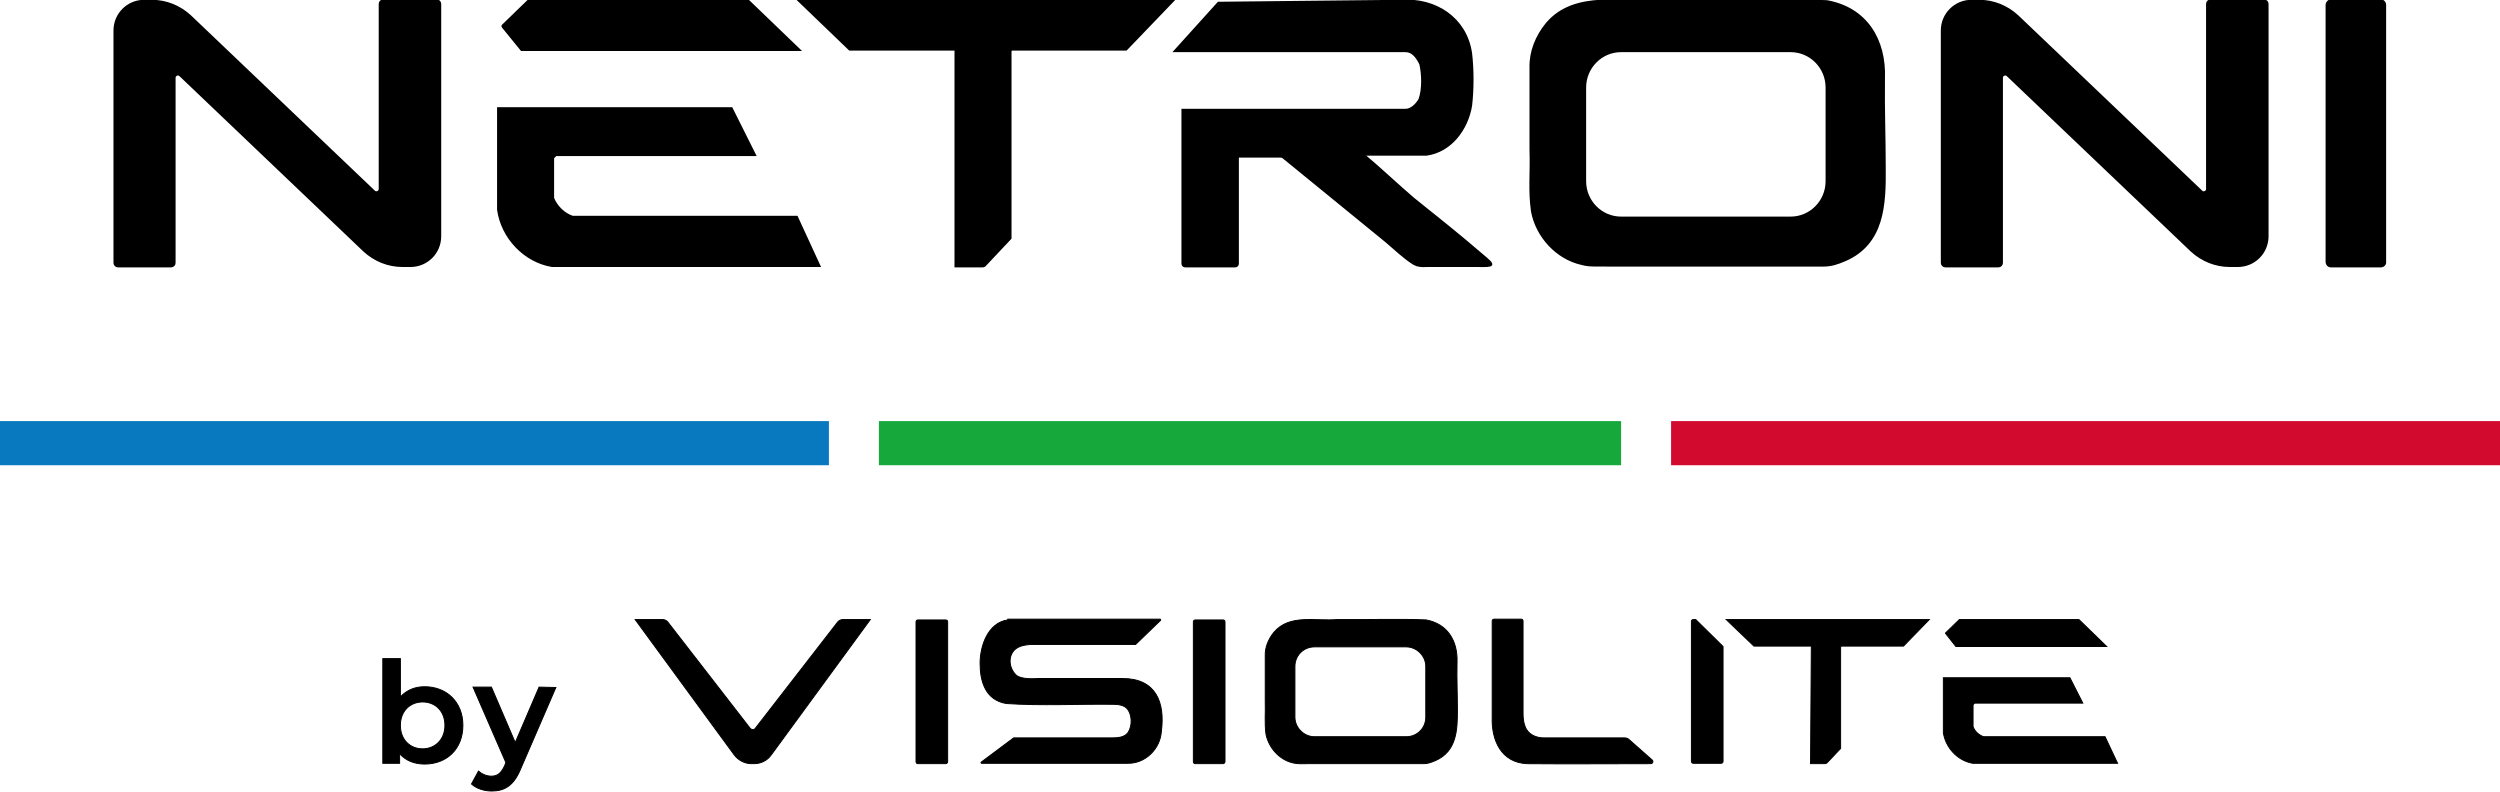
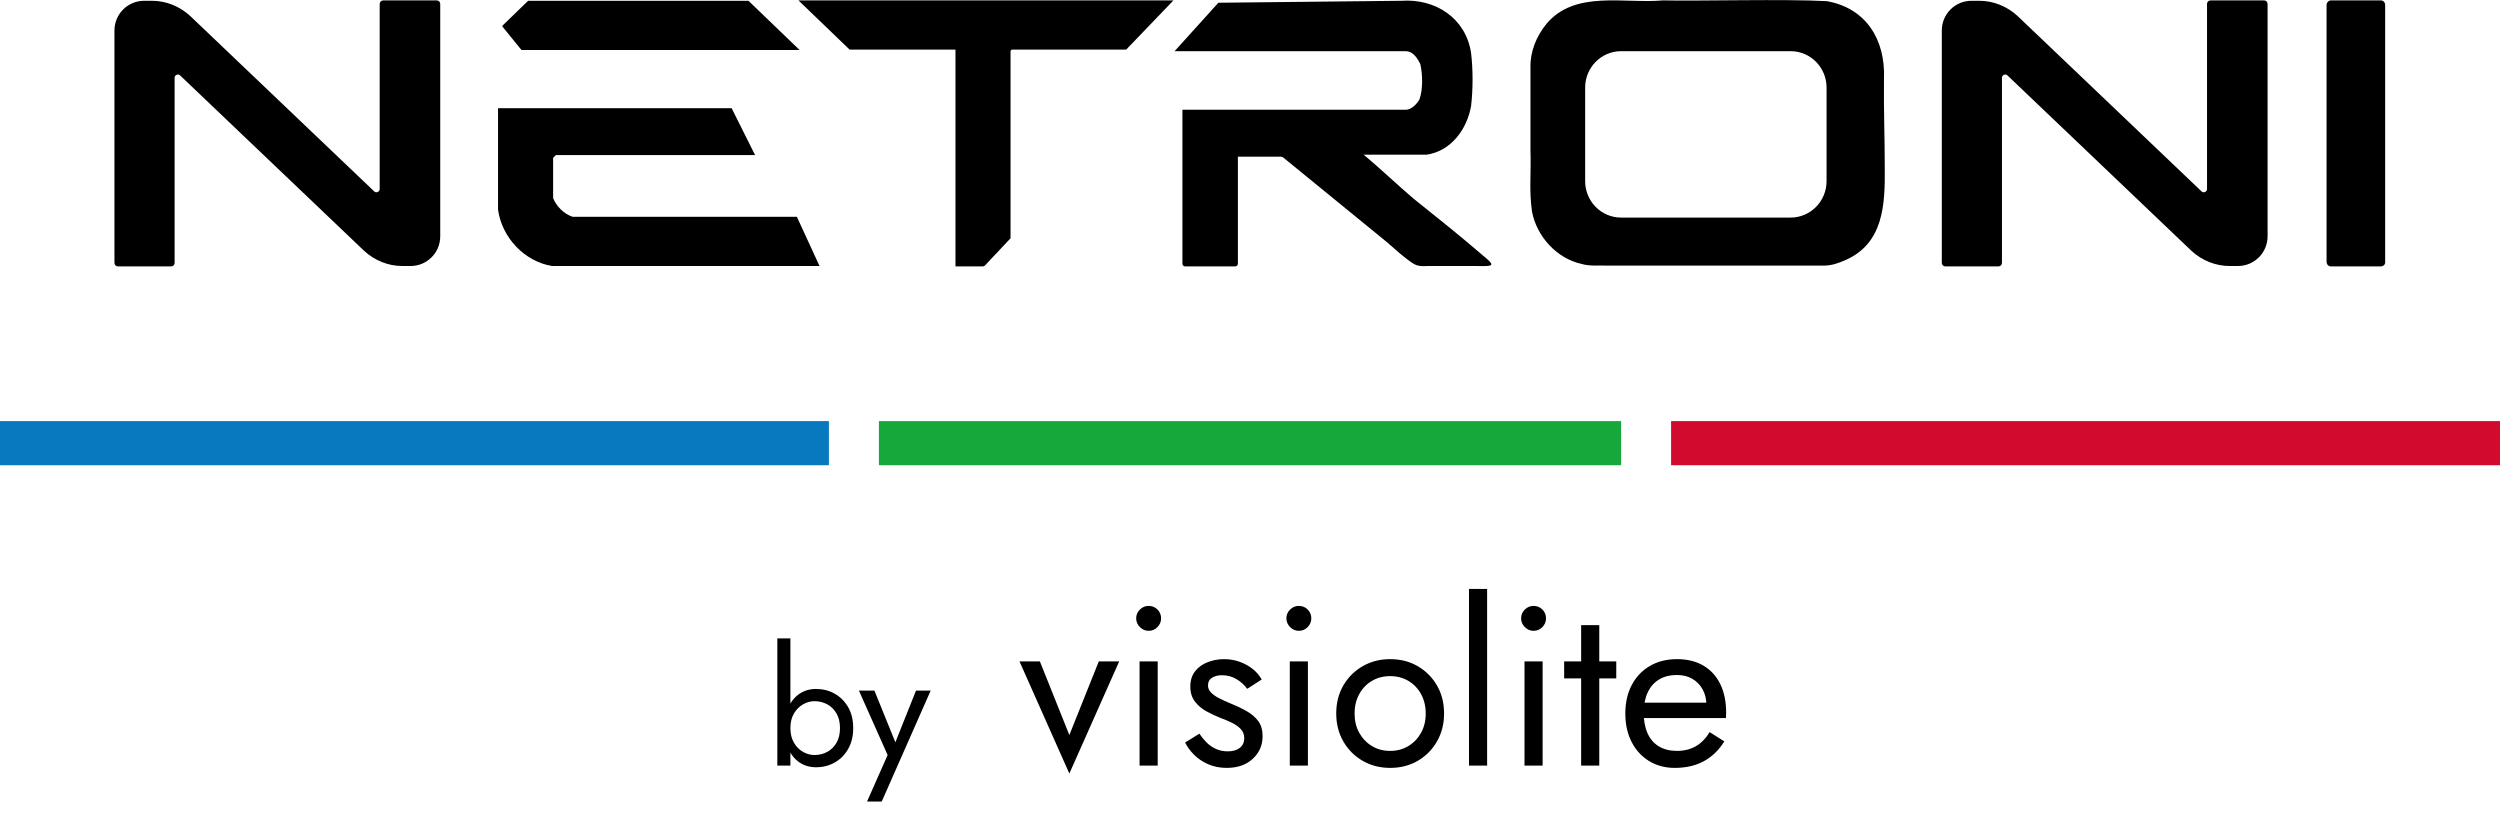
- <svg xmlns="http://www.w3.org/2000/svg" version="1.1" id="Layer_1" x="0px" y="0px" viewBox="0 0 640 202.5" style="enable-background:new 0 0 640 202.5;" xml:space="preserve">
-   <style type="text/css">
- 	.st0{fill-rule:evenodd;clip-rule:evenodd;stroke:#000000;stroke-width:0.5;}
- 	.st1{stroke:#000000;stroke-width:0.5;}
- 	.st2{fill-rule:evenodd;clip-rule:evenodd;stroke:#000000;stroke-width:0.25;}
- 	.st3{stroke:#000000;stroke-width:0.25;}
- 	.st4{fill:#D20A2E;}
- 	.st5{fill:#16A83B;}
- 	.st6{fill:#0879BE;}
- </style>
-   <path class="st0" d="M365.2,39.6c6.3-0.9,10.4-6.6,11.4-12.5c0.5-4.2,0.5-9.3,0-13.5c-1.3-8.9-9.1-14-17.8-13.4l-46.9,0.5  l-11.2,12.4c5,0,52.2,0,59.1,0c1.7,0,2.8,1.3,3.8,3.3c0.6,2.7,0.7,6.4-0.2,9c-0.7,1.3-2.2,2.8-3.7,2.7h-57v39.4  c0,0.4,0.3,0.7,0.7,0.7h12.8c0.4,0,0.7-0.3,0.7-0.7V40.1h10.9c0.3,0,0.6,0.1,0.8,0.3l26.1,21.3c2.4,2,4.7,4.3,7.3,5.9  c0.9,0.5,1.9,0.6,3.4,0.5c3.2,0,8.9,0,12.6,0c4.6,0.1,4.9,0,1.5-2.8c-5.8-5-11.7-9.7-17.7-14.5c-3.2-2.7-9.4-8.5-12.7-11.2  L365.2,39.6L365.2,39.6z" />
-   <path class="st0" d="M244.6,68.2h6.9c0.3,0,0.6-0.1,0.8-0.4l6.4-6.8V13l0.3-0.3h29.3l12.1-12.6h-96l13.1,12.6h27.1L244.6,68.2z" />
-   <g>
-     <path class="st0" d="M204,55.5h-57.4c-2.2-0.7-4.2-2.7-5-4.8V40.4l0.7-0.7h51l-6-12h-59.8v26c1,7.1,6.7,13.2,13.8,14.4h68.5   L204,55.5z" />
-     <path class="st0" d="M133.5,12.8h71.2L191.6,0.2h-56.4l-6.5,6.3c-0.1,0.1-0.1,0.3,0,0.4L133.5,12.8z" />
-   </g>
-   <path class="st1" d="M609.5,68.2h-12.8c-0.6,0-1.1-0.5-1.1-1.2V1.3c0-0.6,0.5-1.2,1.1-1.2h12.8c0.6,0,1.1,0.5,1.1,1.2V67  C610.7,67.7,610.1,68.2,609.5,68.2z" />
-   <path class="st0" d="M482.5,42.9c0-7.6-0.3-15-0.2-22.5v-0.2c0.4-10.1-4.6-18.1-14.6-19.9c-10.7-0.6-32.5,0-42-0.2  c-9.9,0.9-22.5-2.7-29.8,6c-2.6,3.2-4.2,7.1-4.1,11.2c0,4.1,0,13,0,20.9c0.2,6.4-0.4,10.5,0.4,16c1.2,6.3,6.3,12,12.8,13.4  c2,0.6,4.6,0.3,7.1,0.4c4.9,0,9.8,0,16.2,0c15.1,0,33.3,0,38.4,0c2.1,0,3.6-0.5,5.7-1.4C482.2,62.3,482.6,52.4,482.5,42.9z   M467.6,46.4c0,5.1-4.1,9.3-9.2,9.3H415c-5.1,0-9.2-4.2-9.2-9.3v-24c0-5.1,4.1-9.3,9.2-9.3h43.4c5.1,0,9.2,4.2,9.2,9.3V46.4z" />
-   <g>
-     <path class="st1" d="M46.1,19.3c-0.5-0.5-1.4-0.1-1.4,0.6v47.4c0,0.5-0.4,0.9-0.9,0.9H30.2c-0.5,0-0.9-0.4-0.9-0.9V7.8   c0-4.2,3.4-7.6,7.6-7.6h2c3.6,0,7.1,1.4,9.8,3.9L95.8,49c0.5,0.5,1.4,0.1,1.4-0.6V1c0-0.5,0.4-0.9,0.9-0.9h13.7   c0.5,0,0.9,0.4,0.9,0.9v59.5c0,4.2-3.4,7.6-7.6,7.6H103c-3.6,0-7.1-1.4-9.8-3.9L46.1,19.3z" />
-   </g>
-   <g>
-     <path class="st1" d="M513.9,19.3c-0.5-0.5-1.4-0.1-1.4,0.6v47.4c0,0.5-0.4,0.9-0.9,0.9H498c-0.5,0-0.9-0.4-0.9-0.9V7.8   c0-4.2,3.4-7.6,7.6-7.6h2c3.6,0,7.1,1.4,9.8,3.9L563.6,49c0.5,0.5,1.4,0.1,1.4-0.6V1c0-0.5,0.4-0.9,0.9-0.9h13.7   c0.5,0,0.9,0.4,0.9,0.9v59.5c0,4.2-3.4,7.6-7.6,7.6h-2.1c-3.6,0-7.1-1.4-9.8-3.9L513.9,19.3z" />
-   </g>
-   <g>
-     <path class="st2" d="M538.9,188.6h-31.1c-1.2-0.4-2.3-1.4-2.7-2.6v-5.6l0.4-0.4h27.7l-3.3-6.5h-32.4v14.1c0.6,3.8,3.6,7.1,7.5,7.8   h37.1L538.9,188.6z" />
-     <path class="st2" d="M500.7,165.5h38.6l-7.1-6.9h-30.6l-3.5,3.4c-0.1,0.1-0.1,0.1,0,0.2L500.7,165.5z" />
-   </g>
-   <path class="st2" d="M463.5,195.5h3.7c0.2,0,0.3-0.1,0.5-0.2l3.5-3.7v-26l0.2-0.2h15.9l6.6-6.8h-52l7.1,6.8h14.7L463.5,195.5z" />
-   <path class="st3" d="M441.1,165.5v29.4c0,0.3-0.2,0.5-0.5,0.5h-7.1c-0.3,0-0.5-0.2-0.5-0.5v-35.8c0-0.3,0.2-0.5,0.5-0.5h0.6  c0,0,0.1,0,0.1,0.1L441.1,165.5C441.1,165.4,441.1,165.4,441.1,165.5z" />
-   <path class="st2" d="M417,189.3c-0.3-0.3-0.7-0.4-1.2-0.4c-6.5,0-14.1,0-20.6,0c-2,0-4.1-0.9-4.8-3c-0.4-1-0.5-2.2-0.5-3.3  c0-7,0-16.4,0-23.6c0-0.3-0.2-0.5-0.5-0.5h-6.9c-0.3,0-0.5,0.2-0.5,0.5v24.6c-0.2,5.9,2.3,11.6,8.9,11.9c9.9,0.1,21.6,0,31.7,0  c0.5,0,0.7-0.6,0.4-0.9L417,189.3z" />
-   <path class="st2" d="M373.1,181.8c0-4.1-0.2-8.1-0.1-12.2v-0.1c0.2-5.5-2.5-9.8-7.9-10.8c-5.8-0.3-17.6,0-22.8-0.1  c-5.4,0.5-12.2-1.5-16.2,3.3c-1.4,1.7-2.3,3.9-2.2,6.1c0,2.2,0,7.1,0,11.3c0.1,3.5-0.2,5.7,0.2,8.7c0.7,3.4,3.4,6.5,6.9,7.3  c1.1,0.3,2.5,0.2,3.8,0.2c2.7,0,5.3,0,8.8,0c8.2,0,18,0,20.8,0c1.1,0,1.9-0.3,3.1-0.8C372.9,192.3,373.1,186.9,373.1,181.8z   M365,183.6c0,2.8-2.2,5-5,5h-23.5c-2.7,0-5-2.3-5-5v-13c0-2.8,2.2-5,5-5H360c2.7,0,5,2.3,5,5V183.6z" />
-   <path class="st3" d="M313.1,195.5H306c-0.3,0-0.5-0.2-0.5-0.5v-35.8c0-0.3,0.2-0.5,0.5-0.5h7.1c0.3,0,0.5,0.2,0.5,0.5V195  C313.6,195.2,313.4,195.5,313.1,195.5z" />
-   <path class="st2" d="M258,158.7c-5.1,0.7-7.1,6.7-7.1,11.1c0,4.7,1.4,9.4,6.7,10.3c9,0.6,18.1,0.1,27.1,0.2c1.4,0,3.1,0.1,4,1.3  c1.1,1.5,1.2,4.2,0.1,5.9c-0.9,1.3-2.7,1.4-4.2,1.4c-7.9,0-17.1,0-25,0h-0.1l-8.3,6.2c-0.1,0.1-0.1,0.3,0.1,0.3c11.5,0,26,0,37.4,0  c4.5,0.1,8.3-3.7,8.6-8.1c1-7.5-1.4-13.6-9.9-13.6c-6.9,0-14.8,0-21.7,0c-0.4,0-4.4,0.4-5.7-1c-1.8-1.9-1.9-4.8-0.2-6.4  c1-0.9,2.4-1.2,3.8-1.3h27.1c0,0,0.1,0,0.1-0.1l6.3-6.1c0.1-0.1,0-0.3-0.1-0.3h-39V158.7z" />
-   <path class="st3" d="M242.1,195.5H235c-0.3,0-0.5-0.2-0.5-0.5v-35.8c0-0.3,0.2-0.5,0.5-0.5h7.1c0.3,0,0.5,0.2,0.5,0.5V195  C242.6,195.2,242.4,195.5,242.1,195.5z" />
-   <g>
-     <path class="st3" d="M215.8,158.6h7l-25.4,34.7c-1,1.4-2.6,2.2-4.4,2.2h-0.6c-1.7,0-3.3-0.8-4.4-2.2l-25.4-34.7h7   c0.6,0,1.1,0.3,1.4,0.7l21,27.1c0.4,0.5,1.1,0.5,1.4,0l21-27.1C214.7,158.9,215.2,158.6,215.8,158.6z" />
-   </g>
-   <g>
-     <path class="st3" d="M118.5,185.7c0,6-4.1,9.9-9.8,9.9c-2.6,0-4.9-0.9-6.4-2.7v2.5H98v-26.8h4.5v9.8c1.6-1.7,3.7-2.6,6.2-2.6   C114.3,175.8,118.5,179.7,118.5,185.7z M113.9,185.7c0-3.7-2.5-6-5.7-6s-5.7,2.3-5.7,6s2.5,6,5.7,6S113.9,189.3,113.9,185.7z" />
-     <path class="st3" d="M142.3,176l-9,20.8c-1.8,4.4-4.2,5.7-7.4,5.7c-1.9,0-3.9-0.6-5.2-1.8l1.8-3.3c0.9,0.8,2.1,1.3,3.3,1.3   c1.6,0,2.5-0.8,3.4-2.7l0.3-0.8l-8.4-19.3h4.7l6.1,14.2l6.1-14.2L142.3,176L142.3,176z" />
-   </g>
-   <rect x="427.8" y="107.8" class="st4" width="212.2" height="11.3" />
-   <rect x="225" y="107.8" class="st5" width="190" height="11.3" />
-   <rect y="107.8" class="st6" width="212.2" height="11.3" />
+ <svg xmlns="http://www.w3.org/2000/svg" viewBox="0 0 640 210">
+   <path d="M365.2,39.6c6.3-0.9,10.4-6.6,11.4-12.5c0.5-4.2,0.5-9.3,0-13.5c-1.3-8.9-9.1-14-17.8-13.4l-46.9,0.5 l-11.2,12.4c5,0,52.2,0,59.1,0c1.7,0,2.8,1.3,3.8,3.3c0.6,2.7,0.7,6.4-0.2,9c-0.7,1.3-2.2,2.8-3.7,2.7h-57v39.4 c0,0.4,0.3,0.7,0.7,0.7h12.8c0.4,0,0.7-0.3,0.7-0.7V40.1h10.9c0.3,0,0.6,0.1,0.8,0.3l26.1,21.3c2.4,2,4.7,4.3,7.3,5.9 c0.9,0.5,1.9,0.6,3.4,0.5c3.2,0,8.9,0,12.6,0c4.6,0.1,4.9,0,1.5-2.8c-5.8-5-11.7-9.7-17.7-14.5c-3.2-2.7-9.4-8.5-12.7-11.2 L365.2,39.6L365.2,39.6z" fill="#000000" fill-rule="evenodd" />
+   <path d="M244.6,68.2h6.9c0.3,0,0.6-0.1,0.8-0.4l6.4-6.8V13l0.3-0.3h29.3l12.1-12.6h-96l13.1,12.6h27.1L244.6,68.2z" fill="#000000" fill-rule="evenodd" />
+   <path d="M204,55.5h-57.4c-2.2-0.7-4.2-2.7-5-4.8V40.4l0.7-0.7h51l-6-12h-59.8v26c1,7.1,6.7,13.2,13.8,14.4h68.5 L204,55.5z" fill="#000000" fill-rule="evenodd" />
+   <path d="M133.5,12.8h71.2L191.6,0.2h-56.4l-6.5,6.3c-0.1,0.1-0.1,0.3,0,0.4L133.5,12.8z" fill="#000000" fill-rule="evenodd" />
+   <path d="M609.5,68.2h-12.8c-0.6,0-1.1-0.5-1.1-1.2V1.3c0-0.6,0.5-1.2,1.1-1.2h12.8c0.6,0,1.1,0.5,1.1,1.2V67 C610.7,67.7,610.1,68.2,609.5,68.2z" fill="#000000" />
+   <path d="M482.5,42.9c0-7.6-0.3-15-0.2-22.5v-0.2c0.4-10.1-4.6-18.1-14.6-19.9c-10.7-0.6-32.5,0-42-0.2 c-9.9,0.9-22.5-2.7-29.8,6c-2.6,3.2-4.2,7.1-4.1,11.2c0,4.1,0,13,0,20.9c0.2,6.4-0.4,10.5,0.4,16c1.2,6.3,6.3,12,12.8,13.4 c2,0.6,4.6,0.3,7.1,0.4c4.9,0,9.8,0,16.2,0c15.1,0,33.3,0,38.4,0c2.1,0,3.6-0.5,5.7-1.4C482.2,62.3,482.6,52.4,482.5,42.9z M467.6,46.4c0,5.1-4.1,9.3-9.2,9.3H415c-5.1,0-9.2-4.2-9.2-9.3v-24c0-5.1,4.1-9.3,9.2-9.3h43.4c5.1,0,9.2,4.2,9.2,9.3V46.4z" fill="#000000" fill-rule="evenodd" />
+   <path d="M46.1,19.3c-0.5-0.5-1.4-0.1-1.4,0.6v47.4c0,0.5-0.4,0.9-0.9,0.9H30.2c-0.5,0-0.9-0.4-0.9-0.9V7.8 c0-4.2,3.4-7.6,7.6-7.6h2c3.6,0,7.1,1.4,9.8,3.9L95.8,49c0.5,0.5,1.4,0.1,1.4-0.6V1c0-0.5,0.4-0.9,0.9-0.9h13.7 c0.5,0,0.9,0.4,0.9,0.9v59.5c0,4.2-3.4,7.6-7.6,7.6H103c-3.6,0-7.1-1.4-9.8-3.9L46.1,19.3z" fill="#000000" />
+   <path d="M513.9,19.3c-0.5-0.5-1.4-0.1-1.4,0.6v47.4c0,0.5-0.4,0.9-0.9,0.9H498c-0.5,0-0.9-0.4-0.9-0.9V7.8 c0-4.2,3.4-7.6,7.6-7.6h2c3.6,0,7.1,1.4,9.8,3.9L563.6,49c0.5,0.5,1.4,0.1,1.4-0.6V1c0-0.5,0.4-0.9,0.9-0.9h13.7 c0.5,0,0.9,0.4,0.9,0.9v59.5c0,4.2-3.4,7.6-7.6,7.6h-2.1c-3.6,0-7.1-1.4-9.8-3.9L513.9,19.3z" fill="#000000" />
+   <rect x="427.8" y="107.8" width="212.2" height="11.3" fill="#D20A2E" />
+   <rect x="225" y="107.8" width="190" height="11.3" fill="#16A83B" />
+   <rect x="0" y="107.8" width="212.2" height="11.3" fill="#0879BE" />
+   <path d="M202.341 163.427H199V196.0H202.341ZM218.419 186.395Q218.419 183.263 217.124 181.029Q215.83 178.795 213.679 177.584Q211.528 176.373 208.898 176.373Q206.517 176.373 204.701 177.584Q202.884 178.795 201.861 181.029Q200.838 183.263 200.838 186.395Q200.838 189.485 201.861 191.74Q202.884 193.996 204.701 195.207Q206.517 196.418 208.898 196.418Q211.528 196.418 213.679 195.207Q215.83 193.996 217.124 191.74Q218.419 189.485 218.419 186.395ZM215.036 186.395Q215.036 188.608 214.138 190.154Q213.241 191.699 211.758 192.492Q210.276 193.286 208.48 193.286Q207.018 193.286 205.598 192.492Q204.179 191.699 203.26 190.154Q202.341 188.608 202.341 186.395Q202.341 184.182 203.26 182.637Q204.179 181.092 205.598 180.298Q207.018 179.505 208.48 179.505Q210.276 179.505 211.758 180.298Q213.241 181.092 214.138 182.637Q215.036 184.182 215.036 186.395ZM238.255 176.79H234.496L228.566 191.657L229.945 191.824L223.848 176.79H219.88L227.23 193.286L221.968 205.187H225.727Z" fill="#000000" />
+   <path d="M260.991 169.32 273.751 198.03 286.511 169.32H281.291L273.751 188.17L266.211 169.32ZM290.861 158.3Q290.861 159.576 291.818 160.533Q292.775 161.49 294.051 161.49Q295.385 161.49 296.313 160.533Q297.241 159.576 297.241 158.3Q297.241 156.966 296.313 156.038Q295.385 155.11 294.051 155.11Q292.775 155.11 291.818 156.038Q290.861 156.966 290.861 158.3ZM291.731 169.32V196.0H296.371V169.32ZM307.043 187.822 303.389 190.084Q304.143 191.65 305.622 193.158Q307.101 194.666 309.247 195.623Q311.393 196.58 314.061 196.58Q318.179 196.58 320.702 194.26Q323.225 191.94 323.225 188.46Q323.225 186.082 322.094 184.574Q320.963 183.066 319.049 181.993Q317.135 180.92 314.815 179.992Q313.423 179.412 312.147 178.774Q310.871 178.136 310.059 177.324Q309.247 176.512 309.247 175.468Q309.247 174.134 310.291 173.496Q311.335 172.858 312.785 172.858Q314.873 172.858 316.526 173.844Q318.179 174.83 319.281 176.338L322.993 173.96Q322.181 172.452 320.731 171.292Q319.281 170.132 317.396 169.436Q315.511 168.74 313.365 168.74Q311.219 168.74 309.218 169.494Q307.217 170.248 305.97 171.814Q304.723 173.38 304.723 175.758Q304.723 178.078 305.912 179.615Q307.101 181.152 308.87 182.109Q310.639 183.066 312.379 183.762Q313.945 184.342 315.337 185.009Q316.729 185.676 317.628 186.633Q318.527 187.59 318.527 188.982Q318.527 190.548 317.396 191.447Q316.265 192.346 314.293 192.346Q312.669 192.346 311.306 191.737Q309.943 191.128 308.899 190.084Q307.855 189.04 307.043 187.822ZM329.315 158.3Q329.315 159.576 330.272 160.533Q331.229 161.49 332.505 161.49Q333.839 161.49 334.767 160.533Q335.695 159.576 335.695 158.3Q335.695 156.966 334.767 156.038Q333.839 155.11 332.505 155.11Q331.229 155.11 330.272 156.038Q329.315 156.966 329.315 158.3ZM330.185 169.32V196.0H334.825V169.32ZM342.075 182.66Q342.075 186.662 343.902 189.823Q345.729 192.984 348.861 194.782Q351.993 196.58 355.879 196.58Q359.823 196.58 362.926 194.782Q366.029 192.984 367.856 189.823Q369.683 186.662 369.683 182.66Q369.683 178.6 367.856 175.468Q366.029 172.336 362.926 170.538Q359.823 168.74 355.879 168.74Q351.993 168.74 348.861 170.538Q345.729 172.336 343.902 175.468Q342.075 178.6 342.075 182.66ZM346.773 182.66Q346.773 179.876 347.962 177.701Q349.151 175.526 351.21 174.308Q353.269 173.09 355.879 173.09Q358.489 173.09 360.548 174.308Q362.607 175.526 363.796 177.701Q364.985 179.876 364.985 182.66Q364.985 185.444 363.796 187.59Q362.607 189.736 360.548 190.983Q358.489 192.23 355.879 192.23Q353.269 192.23 351.21 190.983Q349.151 189.736 347.962 187.59Q346.773 185.444 346.773 182.66ZM376.063 150.76V196.0H380.703V150.76ZM389.403 158.3Q389.403 159.576 390.36 160.533Q391.317 161.49 392.593 161.49Q393.927 161.49 394.855 160.533Q395.783 159.576 395.783 158.3Q395.783 156.966 394.855 156.038Q393.927 155.11 392.593 155.11Q391.317 155.11 390.36 156.038Q389.403 156.966 389.403 158.3ZM390.273 169.32V196.0H394.913V169.32ZM400.423 169.32V173.67H413.763V169.32ZM404.773 160.04V196.0H409.413V160.04ZM428.727 196.58Q433.019 196.58 436.18 194.869Q439.341 193.158 441.429 189.794L437.659 187.416Q436.209 189.852 434.121 191.041Q432.033 192.23 429.307 192.23Q426.581 192.23 424.667 191.07Q422.753 189.91 421.767 187.706Q420.781 185.502 420.781 182.37Q420.839 179.296 421.854 177.179Q422.869 175.062 424.754 173.931Q426.639 172.8 429.307 172.8Q431.569 172.8 433.251 173.786Q434.933 174.772 435.89 176.512Q436.847 178.252 436.847 180.63Q436.847 181.036 436.673 181.645Q436.499 182.254 436.325 182.544L438.181 179.876H419.041V183.82H441.835Q441.835 183.704 441.864 183.269Q441.893 182.834 441.893 182.428Q441.893 178.194 440.385 175.12Q438.877 172.046 436.064 170.393Q433.251 168.74 429.307 168.74Q425.363 168.74 422.376 170.48Q419.389 172.22 417.736 175.352Q416.083 178.484 416.083 182.66Q416.083 186.778 417.678 189.91Q419.273 193.042 422.144 194.811Q425.015 196.58 428.727 196.58Z" fill="#000000" />
</svg>
